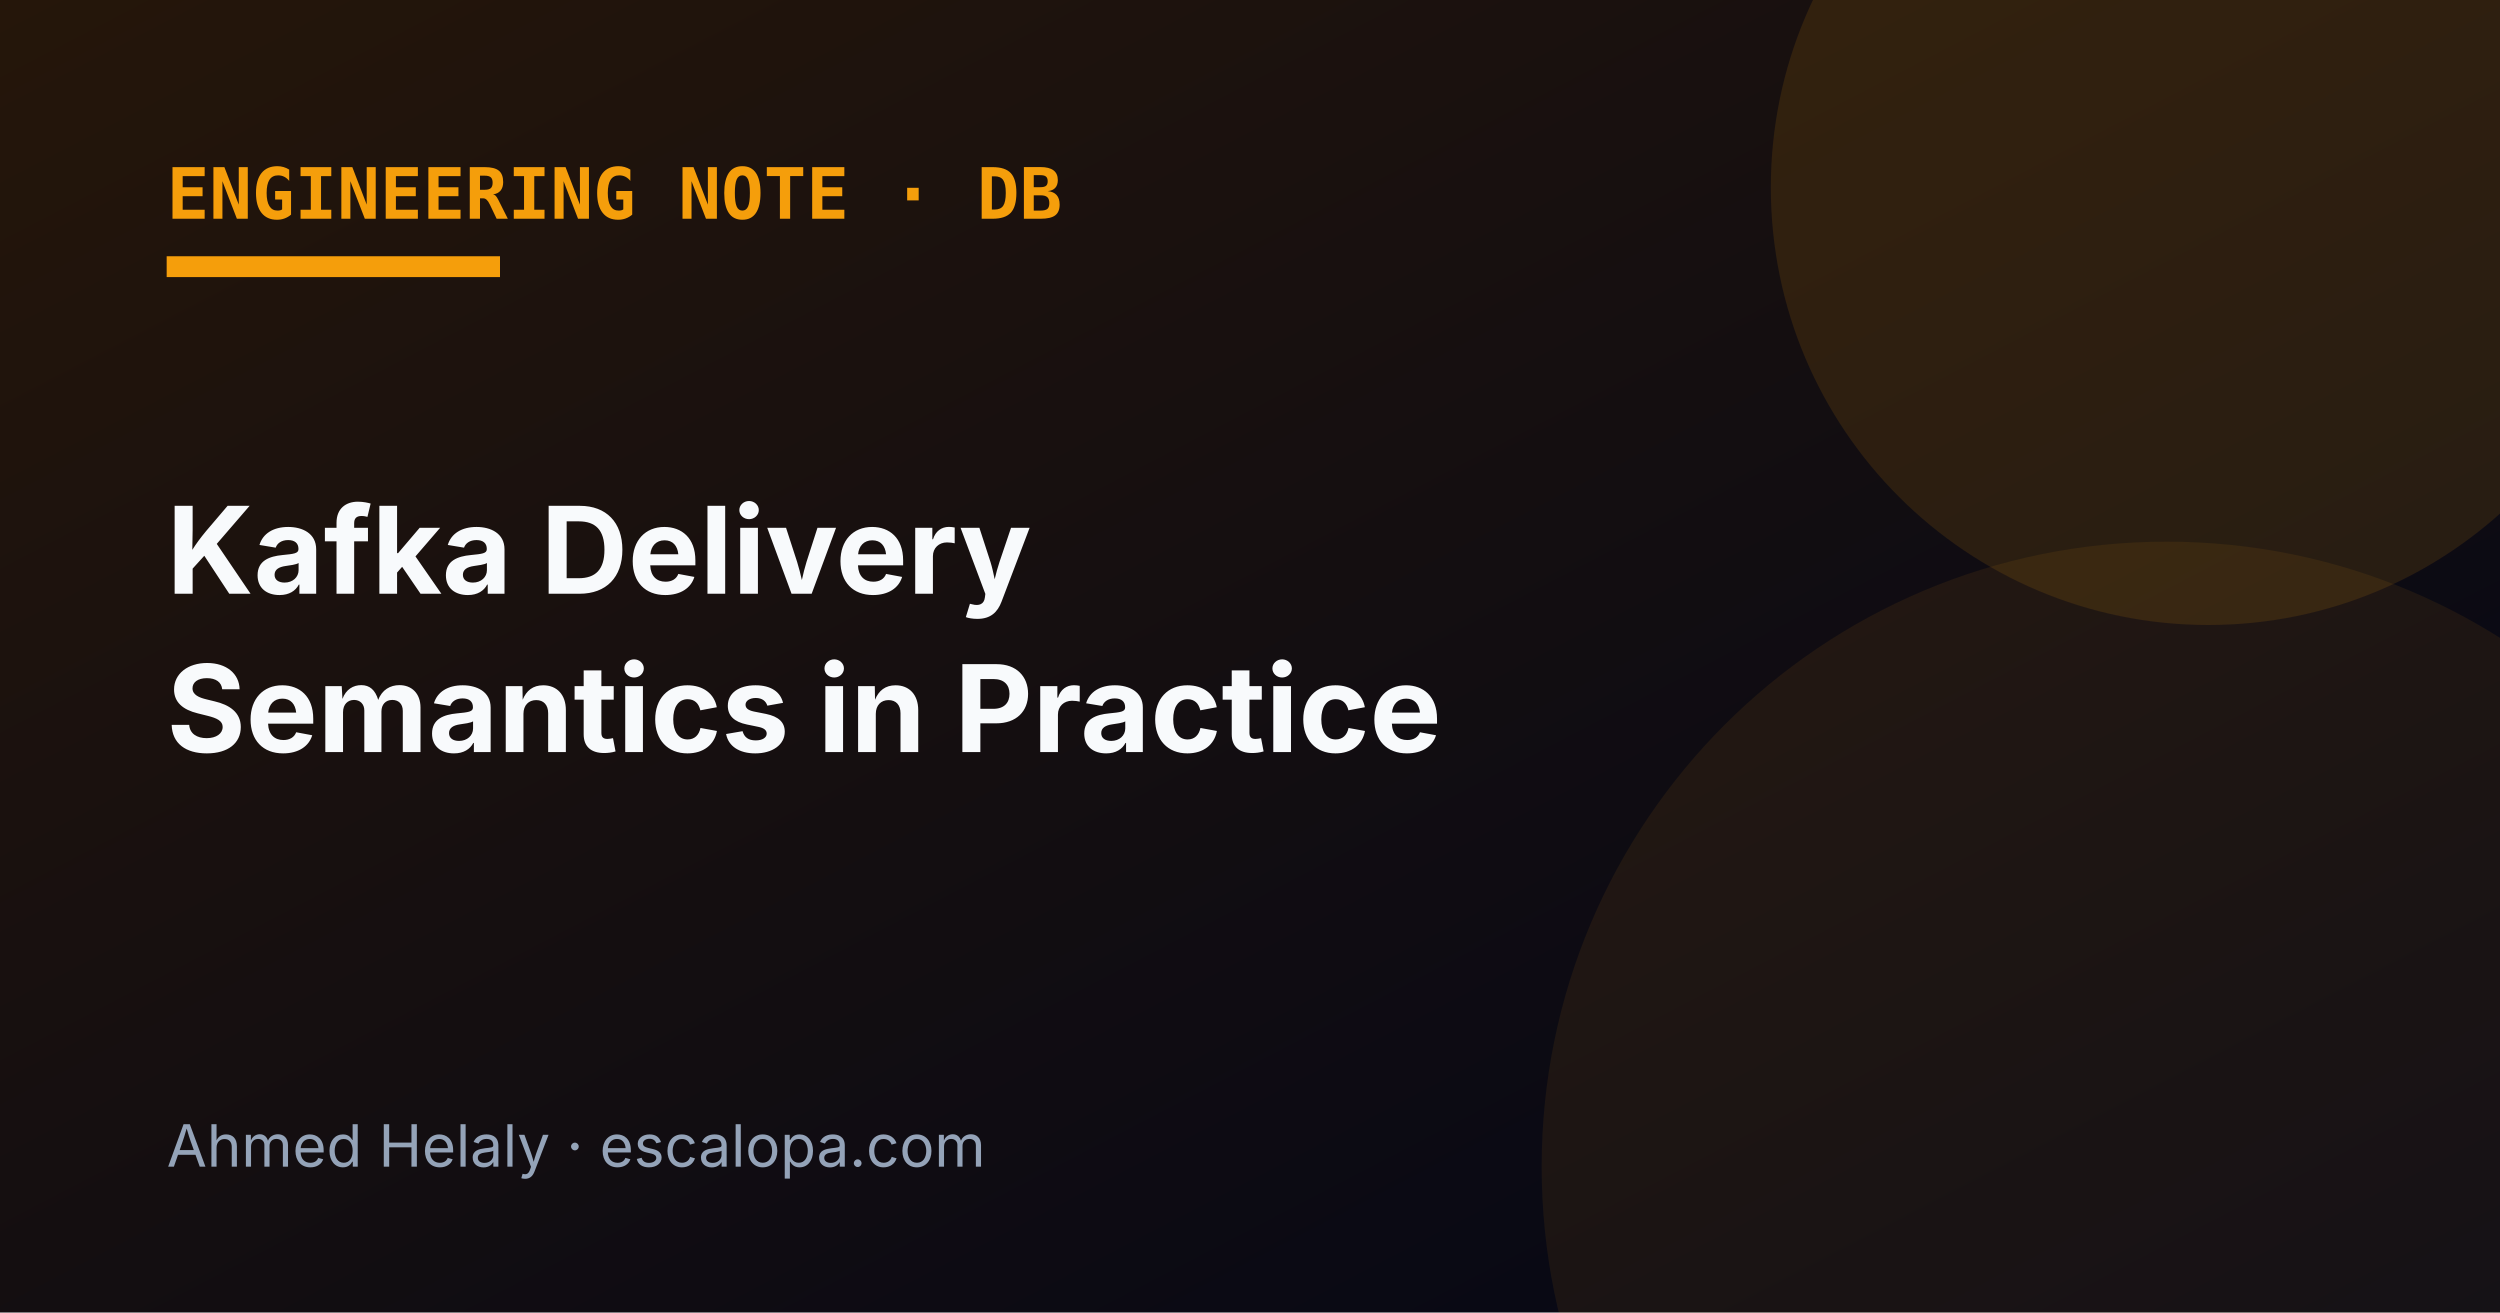
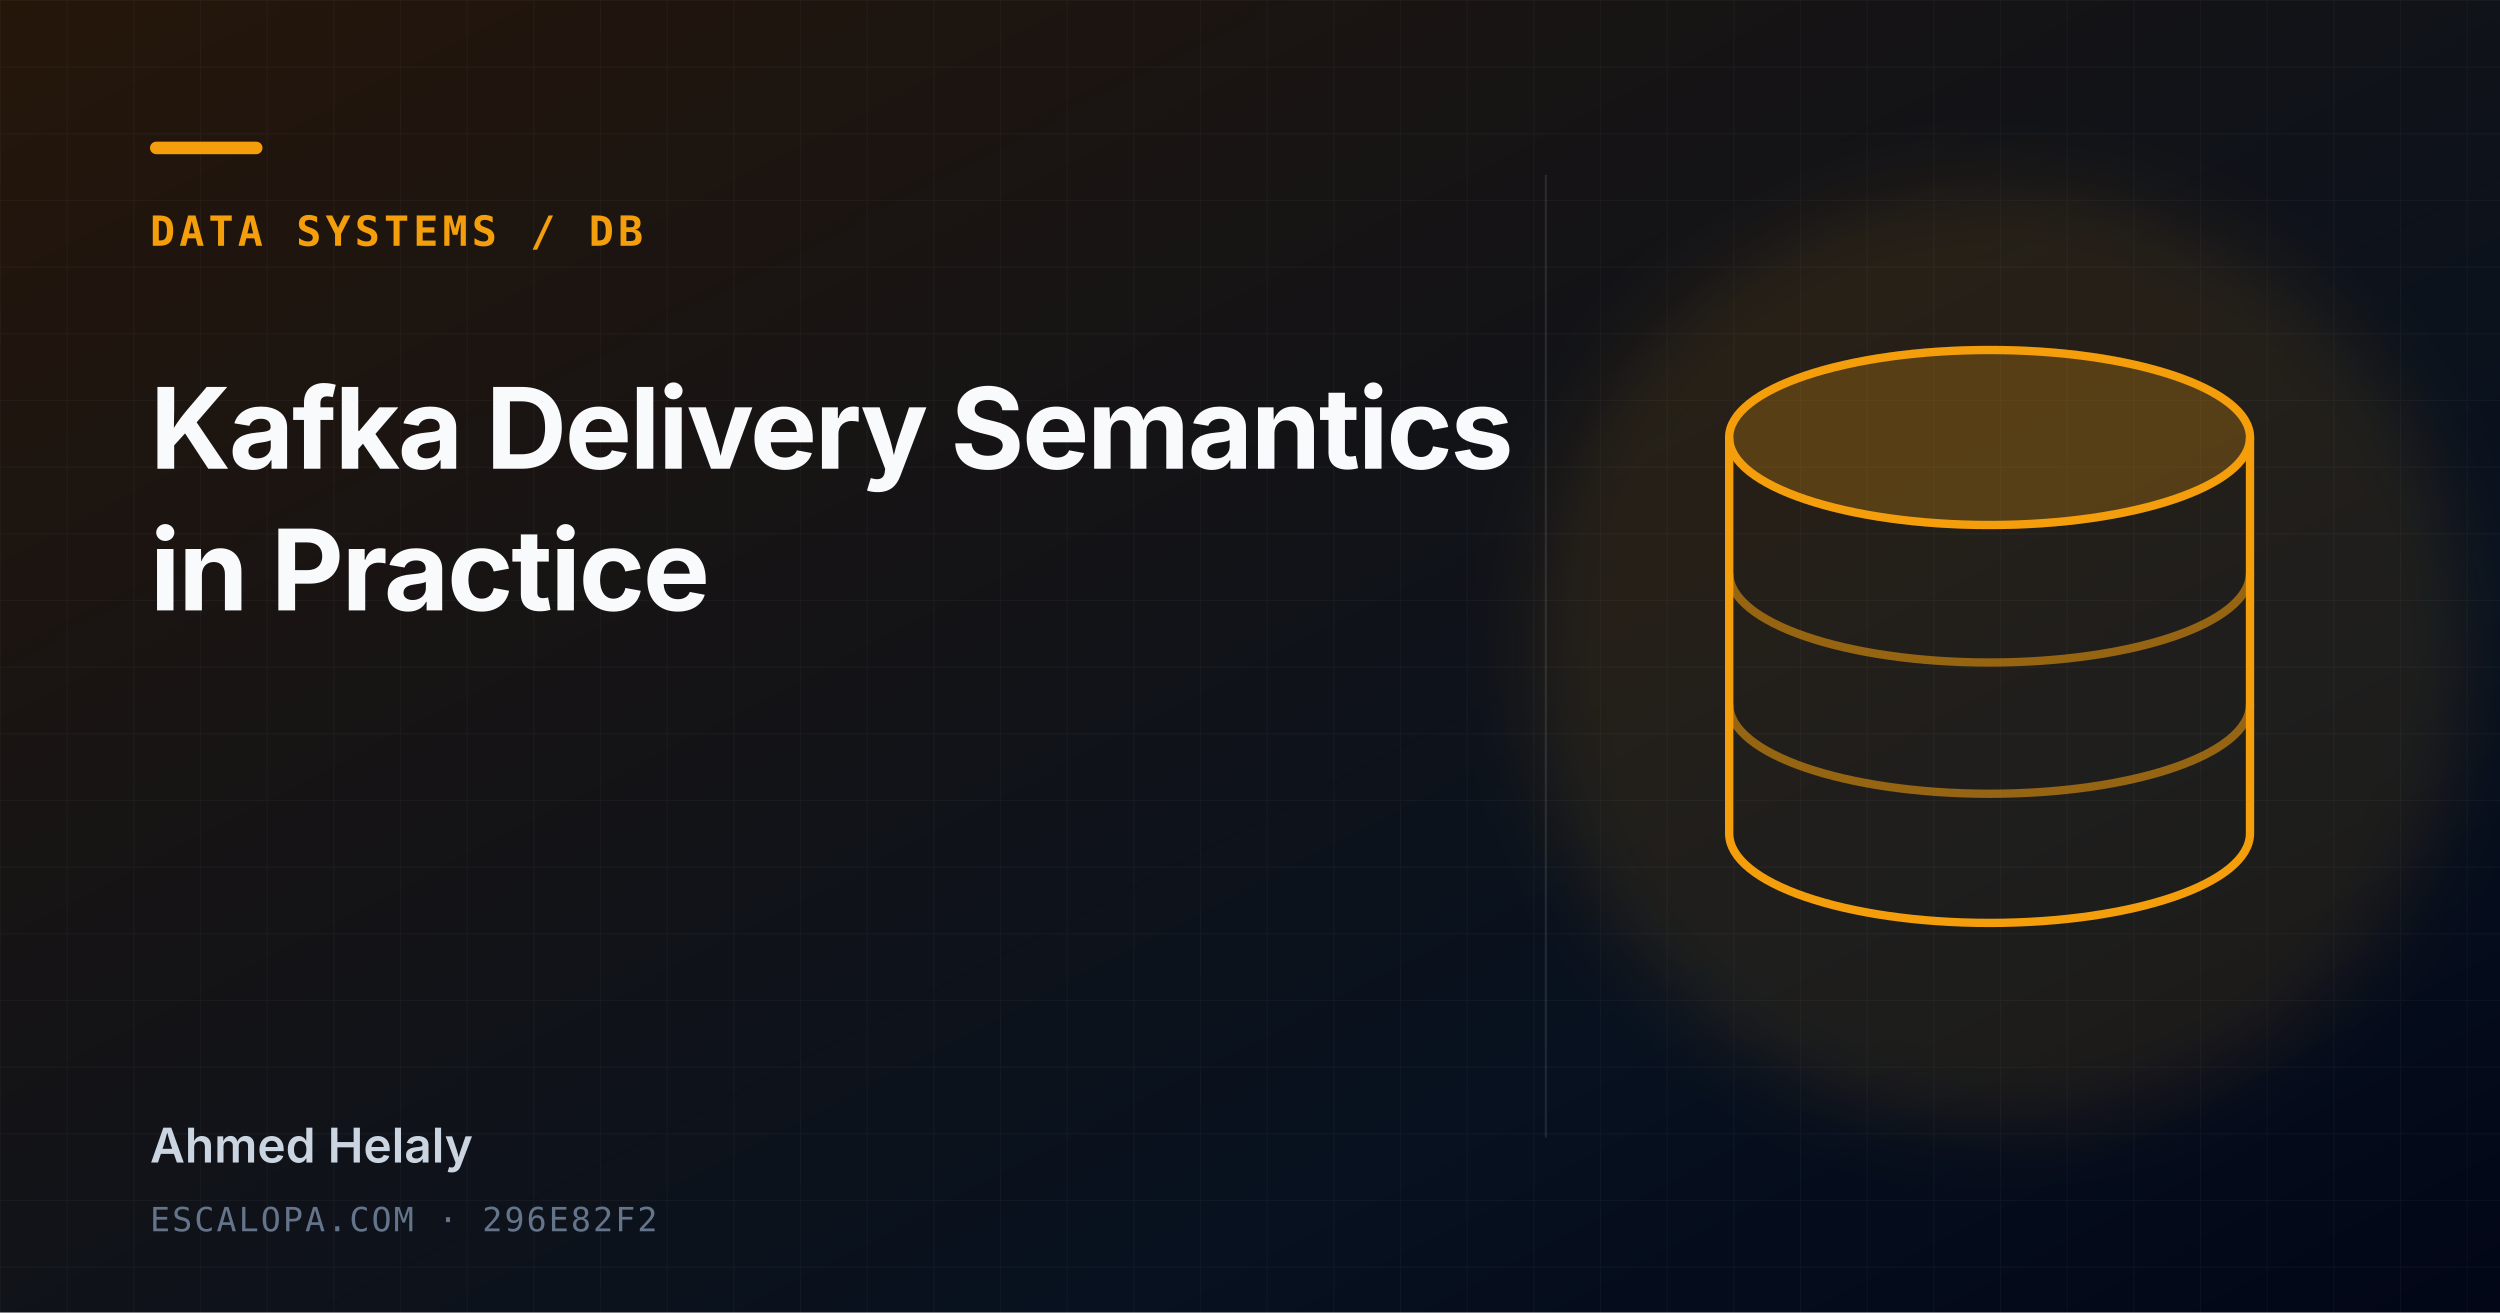
<svg xmlns="http://www.w3.org/2000/svg" width="1200" height="630" viewBox="0 0 1200 630" role="img" aria-label="Kafka Delivery Semantics in Practice">
  <defs>
    <linearGradient id="g" x1="0" y1="0" x2="1" y2="1">
      <stop stop-color="#25160a" />
+       <stop offset=".72" stop-color="#07111f" />
      <stop offset="1" stop-color="#020617" />
    </linearGradient>
+     <pattern id="grid" width="32" height="32" patternUnits="userSpaceOnUse">
+       <path d="M32 0H0v32" fill="none" stroke="#fff" stroke-width="1" opacity=".035" />
+     </pattern>
+     <filter id="glow">
+       <feGaussianBlur stdDeviation="18" />
+     </filter>
  </defs>
  <rect width="1200" height="630" fill="url(#g)" />
-   <circle cx="1060" cy="90" r="210" fill="#f59e0b" opacity=".12" />
-   <circle cx="1040" cy="560" r="300" fill="#f59e0b" opacity=".08" />
-   <path d="M80 128h160" stroke="#f59e0b" stroke-width="10" />
-   <text x="80" y="105" fill="#f59e0b" font-family="ui-monospace,monospace" font-size="34" font-weight="700">ENGINEERING NOTE · DB</text>
-   <text x="80" y="285" fill="#f8fafc" font-family="Inter,Arial,sans-serif" font-size="58" font-weight="700">
-     <tspan x="80">Kafka Delivery</tspan>
-     <tspan x="80" dy="76">Semantics in Practice</tspan>
+   <rect width="1200" height="630" fill="url(#grid)" />
+   <circle cx="960" cy="315" r="225" fill="#f59e0b" opacity=".10" filter="url(#glow)" />
+   <path d="M742 84v462" stroke="#fff" stroke-width="1" opacity=".1" />
+   <rect x="72" y="68" width="54" height="6" rx="3" fill="#f59e0b" />
+   <text x="72" y="118" fill="#f59e0b" font-family="ui-monospace,SFMono-Regular,monospace" font-size="20" font-weight="700" letter-spacing="2">DATA SYSTEMS / DB</text>
+   <text x="72" y="225" fill="#f8fafc" font-family="Inter,Arial,sans-serif" font-size="54" font-weight="720" letter-spacing="-1">
+     <tspan x="72" dy="0">Kafka Delivery Semantics</tspan>
+     <tspan x="72" dy="68">in Practice</tspan>
  </text>
-   <text x="80" y="560" fill="#94a3b8" font-family="Inter,Arial,sans-serif" font-size="28">Ahmed Helaly · escalopa.com</text>
+   <g fill="#07111f" stroke="#f59e0b" stroke-width="4">
+     <ellipse cx="955" cy="210" rx="125" ry="42" fill="#f59e0b" opacity=".24" />
+     <path d="M830 210v190c0 24 56 43 125 43s125-19 125-43V210" fill="none" />
+     <path d="M830 275c0 24 56 43 125 43s125-19 125-43M830 338c0 24 56 43 125 43s125-19 125-43" fill="none" opacity=".55" />
+     <ellipse cx="955" cy="210" rx="125" ry="42" fill="none" />
+   </g>
+   <text x="72" y="558" fill="#cbd5e1" font-family="Inter,Arial,sans-serif" font-size="23" font-weight="600">Ahmed Helaly</text>
+   <text x="72" y="591" fill="#64748b" font-family="ui-monospace,SFMono-Regular,monospace" font-size="16" letter-spacing="1">ESCALOPA.COM  ·  296E82F2</text>
</svg>
